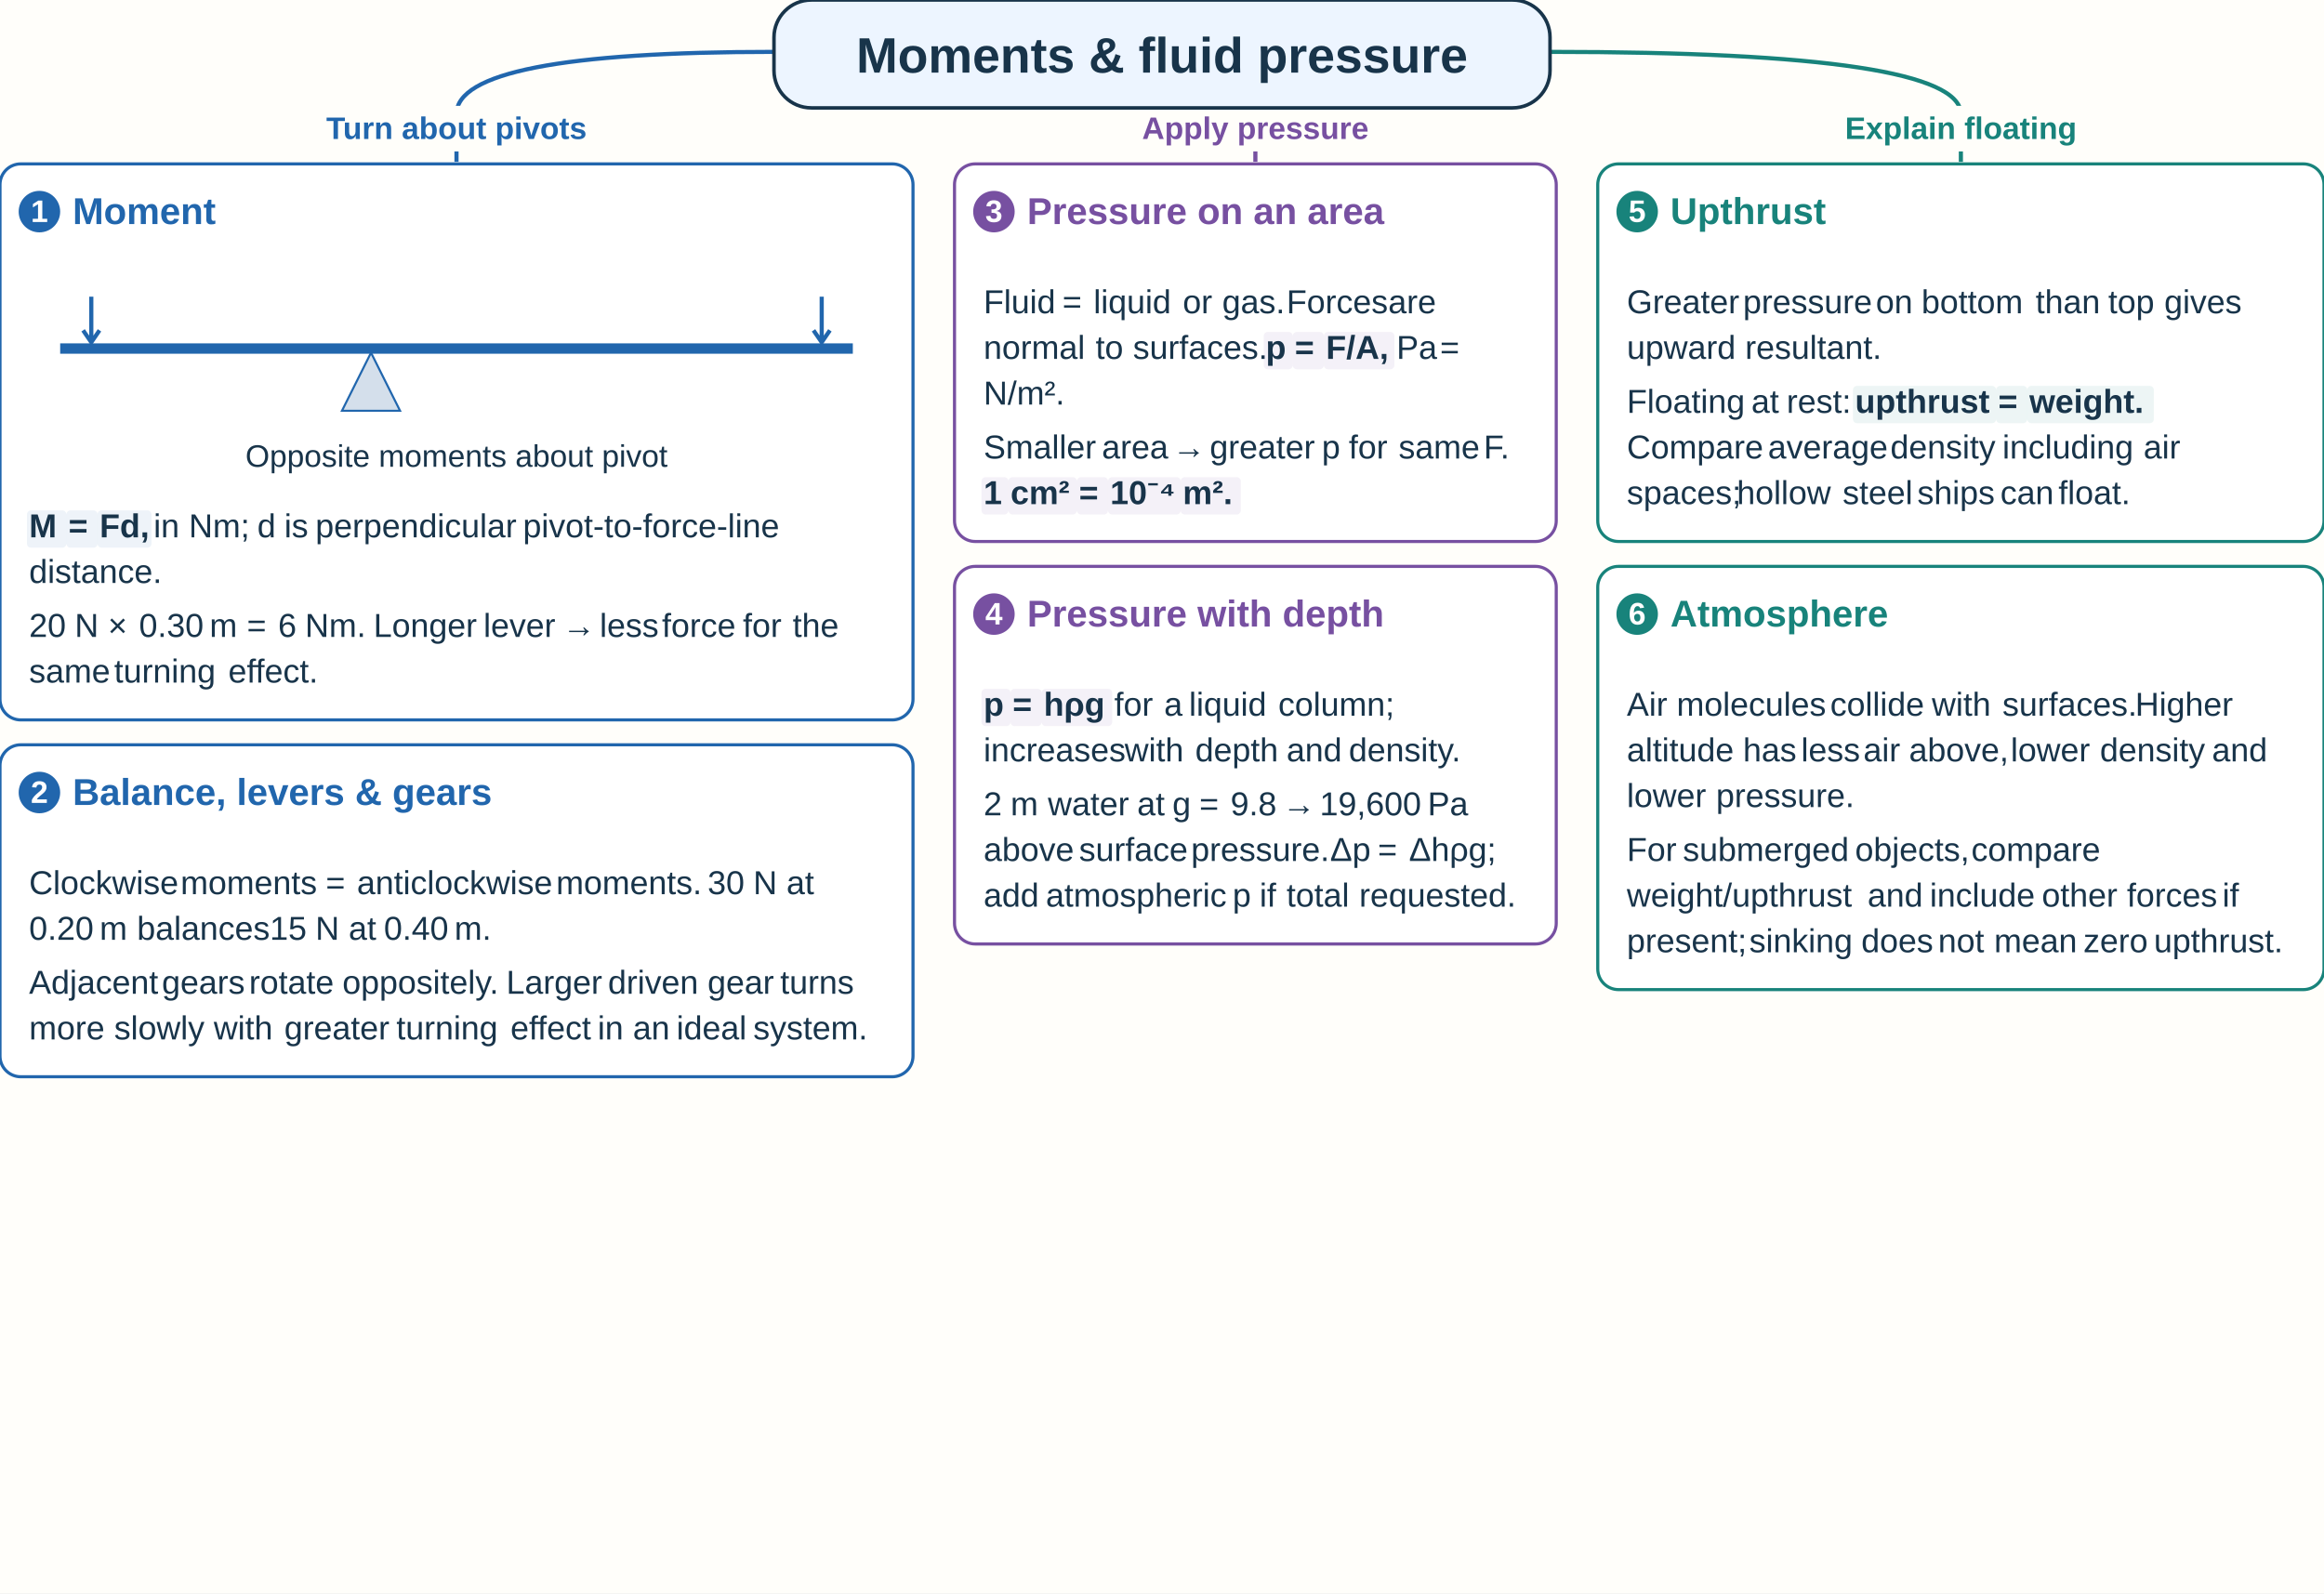
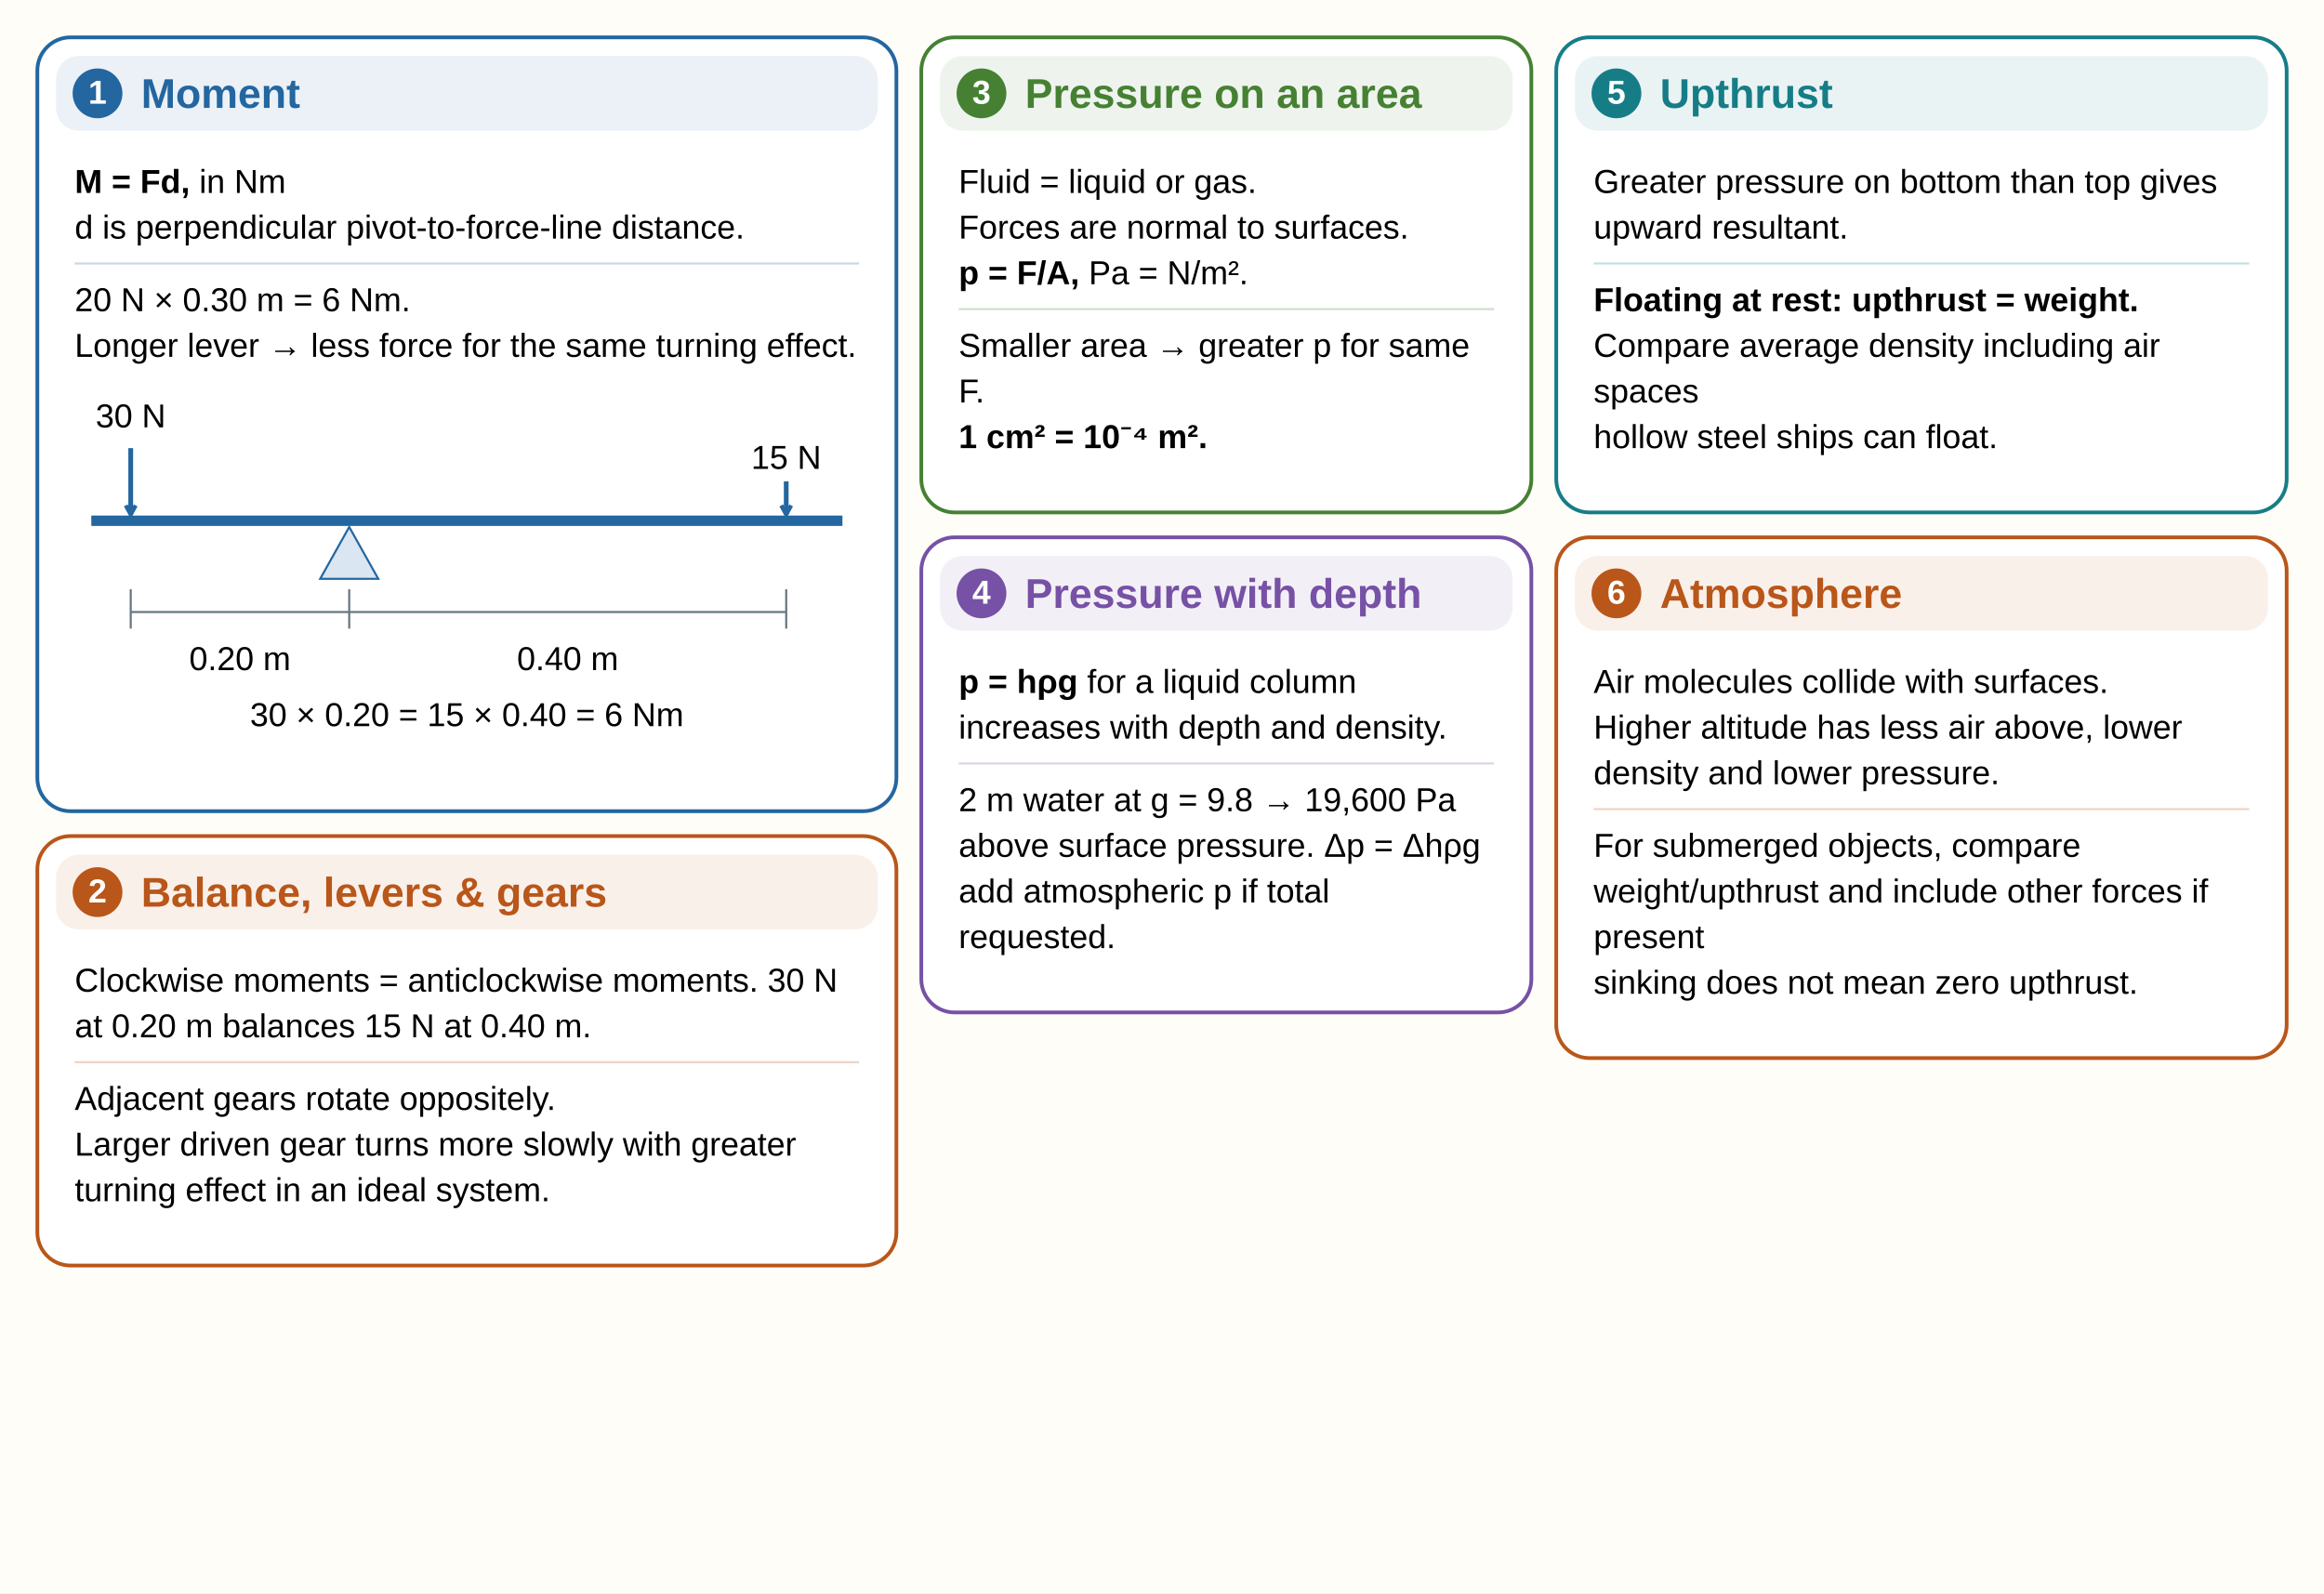
- <svg xmlns="http://www.w3.org/2000/svg" width="2400" height="1645.714" viewBox="0 0 1120 768" role="img" aria-labelledby="title description" data-print-width-mm="277" data-body-size="16">
+ <svg xmlns="http://www.w3.org/2000/svg" width="2400" height="1645.714" viewBox="0 0 1120 768" role="img" aria-labelledby="map-title map-description" data-print-width-mm="277" font-family="Segoe UI,Arial,sans-serif">
  <defs>
-     <radialGradient id="animalFill">
-       <stop stop-color="#fff5de" />
-       <stop offset="1" stop-color="#dceafd" />
-     </radialGradient>
-     <radialGradient id="nucleusFill">
-       <stop stop-color="#ddc7f4" />
-       <stop offset="1" stop-color="#9b79c2" />
-     </radialGradient>
-     <linearGradient id="leafFill" x2="0" y2="1">
-       <stop stop-color="#edf7b8" />
-       <stop offset="1" stop-color="#bfd882" />
-     </linearGradient>
+     <marker id="arrow-2366a0" viewBox="0 0 10 10" refX="9" refY="5" markerWidth="4" markerHeight="4" orient="auto-start-reverse">
+       <path d="M1 1L9 5L1 9" fill="none" stroke="#2366a0" stroke-width="2" stroke-linejoin="round" />
+     </marker>
+     <marker id="arrow-b95619" viewBox="0 0 10 10" refX="9" refY="5" markerWidth="4" markerHeight="4" orient="auto-start-reverse">
+       <path d="M1 1L9 5L1 9" fill="none" stroke="#b95619" stroke-width="2" stroke-linejoin="round" />
+     </marker>
+     <marker id="arrow-468133" viewBox="0 0 10 10" refX="9" refY="5" markerWidth="4" markerHeight="4" orient="auto-start-reverse">
+       <path d="M1 1L9 5L1 9" fill="none" stroke="#468133" stroke-width="2" stroke-linejoin="round" />
+     </marker>
+     <marker id="arrow-7651a5" viewBox="0 0 10 10" refX="9" refY="5" markerWidth="4" markerHeight="4" orient="auto-start-reverse">
+       <path d="M1 1L9 5L1 9" fill="none" stroke="#7651a5" stroke-width="2" stroke-linejoin="round" />
+     </marker>
+     <marker id="arrow-167d87" viewBox="0 0 10 10" refX="9" refY="5" markerWidth="4" markerHeight="4" orient="auto-start-reverse">
+       <path d="M1 1L9 5L1 9" fill="none" stroke="#167d87" stroke-width="2" stroke-linejoin="round" />
+     </marker>
+     <marker id="arrow-b95619" viewBox="0 0 10 10" refX="9" refY="5" markerWidth="4" markerHeight="4" orient="auto-start-reverse">
+       <path d="M1 1L9 5L1 9" fill="none" stroke="#b95619" stroke-width="2" stroke-linejoin="round" />
+     </marker>
  </defs>
-   <rect width="1120" height="768" fill="#fffefa" />
-   <g font-family="Segoe UI, Arial, sans-serif" fill="#18344a">
-     <path class="relationship-path" d="M373.0 25Q220.0 25 220.0 55V78" stroke="#2166ad" stroke-width="2" fill="none" />
-     <rect x="147.508" y="51" width="144.984" height="22" rx="5" fill="#fffefa" />
-     <text class="diagram-label" x="220.00" y="67.00" font-size="15" fill="#2166ad" font-weight="700" text-anchor="middle">Turn about pivots</text>
-     <g class="map-section" id="section-1" data-source-panel="0" data-bounds="0,0,440,268" transform="translate(0 79)">
-       <rect width="440" height="268" rx="10" fill="white" stroke="#2166ad" stroke-width="1.5" />
-       <g class="section-heading">
-         <circle cx="19" cy="23" r="10" fill="#2166ad" />
-         <text class="" x="19.00" y="28.00" font-size="15" fill="white" font-weight="700" text-anchor="middle">1</text>
-         <text class="" x="35.00" y="29.00" font-size="18" fill="#2166ad" font-weight="700" text-anchor="start">Moment</text>
-       </g>
-       <g class="section-body">
-         <g class="concept-illustration" transform="translate(14 59)">
-           <path d="M15 30H397" fill="none" stroke="#2166ad" stroke-width="5" />
-           <path d="M164.8 32l-14 28h28Z" fill="#d4dfeb" stroke="#2166ad" />
-           <path d="M30 5L30 27M26.048 21.223L30 27L33.952 21.223" fill="none" stroke="#2166ad" stroke-width="2" />
-           <path d="M382 5L382 27M378.048 21.223L382 27L385.952 21.223" fill="none" stroke="#2166ad" stroke-width="2" />
-           <text class="diagram-label" x="206.00" y="87.00" font-size="15" fill="#18344a" font-weight="400" text-anchor="middle">Opposite moments about pivot</text>
+   <rect width="1120" height="768" fill="#fffdf8" />
+   <g class="map-section" id="section-1" data-source-panel="0" data-bounds="0,0,414,373" transform="translate(18 18)">
+     <rect width="414" height="373" rx="16" fill="white" stroke="#2366a0" stroke-width="1.8" />
+     <g class="section-heading">
+       <rect x="9" y="9" width="396" height="36" rx="11" fill="#2366a0" opacity=".09" />
+       <circle cx="29" cy="27" r="12" fill="#2366a0" />
+       <text class="diagram-label" x="29" y="32" font-size="16" fill="white" font-weight="700" text-anchor="middle">1</text>
+       <text class="panel-title" x="50" y="34" font-size="20" fill="#2366a0" font-weight="700" text-anchor="start">Moment</text>
+     </g>
+     <g class="section-body">
+       <text class="body-text" x="18" y="75" font-size="16" fill="#000000" font-weight="400" text-anchor="start">
+         <tspan font-weight="700">M</tspan>
+         <tspan font-weight="700">=</tspan>
+         <tspan font-weight="700">Fd,</tspan> in Nm</text>
+       <text class="body-text" x="18" y="97" font-size="16" fill="#000000" font-weight="400" text-anchor="start">d is perpendicular pivot-to-force-line distance.</text>
+       <path class="section-divider" d="M18 109H396" stroke="#2366a0" stroke-opacity=".25" stroke-width="1" fill="none" />
+       <text class="body-text" x="18" y="132" font-size="16" fill="#000000" font-weight="400" text-anchor="start">20 N × 0.30 m = 6 Nm.</text>
+       <text class="body-text" x="18" y="154" font-size="16" fill="#000000" font-weight="400" text-anchor="start">Longer lever → less force for the same turning effect.</text>
+       <g transform="translate(18 172)">
+         <g class="concept-illustration">
+           <path d="M8 61H370" fill="none" stroke="#2366a0" stroke-width="5" />
+           <path d="M132.3 64l-14 25h28Z" fill="#dae6f2" stroke="#2366a0" />
+           <text class="diagram-label" x="27" y="16" font-size="16" fill="#000000" text-anchor="middle">30 N</text>
+           <path d="M27 26L27 58" stroke="#2366a0" stroke-width="2.3" fill="none" />
+           <path d="M24.603 53.612L27 58L29.397 53.612" stroke="#2366a0" stroke-width="2" fill="none" />
+           <text class="diagram-label" x="342.9" y="36" font-size="16" fill="#000000" text-anchor="middle">15 N</text>
+           <path d="M342.9 42L342.9 58" stroke="#2366a0" stroke-width="2.3" fill="none" />
+           <path d="M340.503 53.612L342.9 58L345.297 53.612" stroke="#2366a0" stroke-width="2" fill="none" />
+           <path d="M27 94V113" fill="none" stroke="#667781" stroke-width="1" />
+           <path d="M132.3 94V113" fill="none" stroke="#667781" stroke-width="1" />
+           <path d="M342.9 94V113" fill="none" stroke="#667781" stroke-width="1" />
+           <path d="M27 105H342.9" fill="none" stroke="#667781" stroke-width="1" />
+           <text class="diagram-label" x="79.65" y="133" font-size="16" fill="#000000" text-anchor="middle">0.20 m</text>
+           <text class="diagram-label" x="237.6" y="133" font-size="16" fill="#000000" text-anchor="middle">0.40 m</text>
+           <text class="diagram-label" x="189.0" y="160" font-size="16" fill="#000000" text-anchor="middle">30 × 0.20 = 15 × 0.40 = 6 Nm</text>
        </g>
-         <rect x="13.00" y="167.00" width="19.00" height="18" rx="2" fill="#2166ad" opacity=".08" />
-         <text class="body-text" x="14.00" y="180.00" font-size="16" fill="#18344a" font-weight="700" text-anchor="start">M</text>
-         <rect x="32.00" y="167.00" width="15.00" height="18" rx="2" fill="#2166ad" opacity=".08" />
-         <text class="body-text" x="33.00" y="180.00" font-size="16" fill="#18344a" font-weight="700" text-anchor="start">=</text>
-         <rect x="47.00" y="167.00" width="26.00" height="18" rx="2" fill="#2166ad" opacity=".08" />
-         <text class="body-text" x="48.00" y="180.00" font-size="16" fill="#18344a" font-weight="700" text-anchor="start">Fd,</text>
-         <text class="body-text" x="74.00" y="180.00" font-size="16" fill="#18344a" font-weight="400" text-anchor="start">in</text>
-         <text class="body-text" x="91.00" y="180.00" font-size="16" fill="#18344a" font-weight="400" text-anchor="start">Nm;</text>
-         <text class="body-text" x="124.00" y="180.00" font-size="16" fill="#18344a" font-weight="400" text-anchor="start">d</text>
-         <text class="body-text" x="137.00" y="180.00" font-size="16" fill="#18344a" font-weight="400" text-anchor="start">is</text>
-         <text class="body-text" x="152.00" y="180.00" font-size="16" fill="#18344a" font-weight="400" text-anchor="start">perpendicular</text>
-         <text class="body-text" x="252.00" y="180.00" font-size="16" fill="#18344a" font-weight="400" text-anchor="start">pivot-to-force-line</text>
-         <text class="body-text" x="14.00" y="202.00" font-size="16" fill="#18344a" font-weight="400" text-anchor="start">distance.</text>
-         <text class="body-text" x="14.00" y="228.00" font-size="16" fill="#18344a" font-weight="400" text-anchor="start">20</text>
-         <text class="body-text" x="36.00" y="228.00" font-size="16" fill="#18344a" font-weight="400" text-anchor="start">N</text>
-         <text class="body-text" x="52.00" y="228.00" font-size="16" fill="#18344a" font-weight="400" text-anchor="start">×</text>
-         <text class="body-text" x="67.00" y="228.00" font-size="16" fill="#18344a" font-weight="400" text-anchor="start">0.30</text>
-         <text class="body-text" x="101.00" y="228.00" font-size="16" fill="#18344a" font-weight="400" text-anchor="start">m</text>
-         <text class="body-text" x="119.00" y="228.00" font-size="16" fill="#18344a" font-weight="400" text-anchor="start">=</text>
-         <text class="body-text" x="134.00" y="228.00" font-size="16" fill="#18344a" font-weight="400" text-anchor="start">6</text>
-         <text class="body-text" x="147.00" y="228.00" font-size="16" fill="#18344a" font-weight="400" text-anchor="start">Nm.</text>
-         <text class="body-text" x="180.00" y="228.00" font-size="16" fill="#18344a" font-weight="400" text-anchor="start">Longer</text>
-         <text class="body-text" x="233.00" y="228.00" font-size="16" fill="#18344a" font-weight="400" text-anchor="start">lever</text>
-         <text class="body-text" x="271.00" y="228.00" font-size="16" fill="#18344a" font-weight="400" text-anchor="start">→</text>
-         <text class="body-text" x="289.00" y="228.00" font-size="16" fill="#18344a" font-weight="400" text-anchor="start">less</text>
-         <text class="body-text" x="319.00" y="228.00" font-size="16" fill="#18344a" font-weight="400" text-anchor="start">force</text>
-         <text class="body-text" x="358.00" y="228.00" font-size="16" fill="#18344a" font-weight="400" text-anchor="start">for</text>
-         <text class="body-text" x="382.00" y="228.00" font-size="16" fill="#18344a" font-weight="400" text-anchor="start">the</text>
-         <text class="body-text" x="14.00" y="250.00" font-size="16" fill="#18344a" font-weight="400" text-anchor="start">same</text>
-         <text class="body-text" x="55.00" y="250.00" font-size="16" fill="#18344a" font-weight="400" text-anchor="start">turning</text>
-         <text class="body-text" x="110.00" y="250.00" font-size="16" fill="#18344a" font-weight="400" text-anchor="start">effect.</text>
      </g>
    </g>
-     <g class="map-section" id="section-2" data-source-panel="1" data-bounds="0,0,440,160" transform="translate(0 359)">
-       <rect width="440" height="160" rx="10" fill="white" stroke="#2166ad" stroke-width="1.5" />
-       <g class="section-heading">
-         <circle cx="19" cy="23" r="10" fill="#2166ad" />
-         <text class="" x="19.00" y="28.00" font-size="15" fill="white" font-weight="700" text-anchor="middle">2</text>
-         <text class="" x="35.00" y="29.00" font-size="18" fill="#2166ad" font-weight="700" text-anchor="start">Balance, levers &amp; gears</text>
-       </g>
-       <g class="section-body">
-         <text class="body-text" x="14.00" y="72.00" font-size="16" fill="#18344a" font-weight="400" text-anchor="start">Clockwise</text>
-         <text class="body-text" x="87.00" y="72.00" font-size="16" fill="#18344a" font-weight="400" text-anchor="start">moments</text>
-         <text class="body-text" x="157.00" y="72.00" font-size="16" fill="#18344a" font-weight="400" text-anchor="start">=</text>
-         <text class="body-text" x="172.00" y="72.00" font-size="16" fill="#18344a" font-weight="400" text-anchor="start">anticlockwise</text>
-         <text class="body-text" x="268.00" y="72.00" font-size="16" fill="#18344a" font-weight="400" text-anchor="start">moments.</text>
-         <text class="body-text" x="341.00" y="72.00" font-size="16" fill="#18344a" font-weight="400" text-anchor="start">30</text>
-         <text class="body-text" x="363.00" y="72.00" font-size="16" fill="#18344a" font-weight="400" text-anchor="start">N</text>
-         <text class="body-text" x="379.00" y="72.00" font-size="16" fill="#18344a" font-weight="400" text-anchor="start">at</text>
-         <text class="body-text" x="14.00" y="94.00" font-size="16" fill="#18344a" font-weight="400" text-anchor="start">0.20</text>
-         <text class="body-text" x="48.00" y="94.00" font-size="16" fill="#18344a" font-weight="400" text-anchor="start">m</text>
-         <text class="body-text" x="66.00" y="94.00" font-size="16" fill="#18344a" font-weight="400" text-anchor="start">balances</text>
-         <text class="body-text" x="130.00" y="94.00" font-size="16" fill="#18344a" font-weight="400" text-anchor="start">15</text>
-         <text class="body-text" x="152.00" y="94.00" font-size="16" fill="#18344a" font-weight="400" text-anchor="start">N</text>
-         <text class="body-text" x="168.00" y="94.00" font-size="16" fill="#18344a" font-weight="400" text-anchor="start">at</text>
-         <text class="body-text" x="185.00" y="94.00" font-size="16" fill="#18344a" font-weight="400" text-anchor="start">0.40</text>
-         <text class="body-text" x="219.00" y="94.00" font-size="16" fill="#18344a" font-weight="400" text-anchor="start">m.</text>
-         <text class="body-text" x="14.00" y="120.00" font-size="16" fill="#18344a" font-weight="400" text-anchor="start">Adjacent</text>
-         <text class="body-text" x="78.00" y="120.00" font-size="16" fill="#18344a" font-weight="400" text-anchor="start">gears</text>
-         <text class="body-text" x="120.00" y="120.00" font-size="16" fill="#18344a" font-weight="400" text-anchor="start">rotate</text>
-         <text class="body-text" x="165.00" y="120.00" font-size="16" fill="#18344a" font-weight="400" text-anchor="start">oppositely.</text>
-         <text class="body-text" x="243.98" y="120.00" font-size="16" fill="#18344a" font-weight="400" text-anchor="start">Larger</text>
-         <text class="body-text" x="292.98" y="120.00" font-size="16" fill="#18344a" font-weight="400" text-anchor="start">driven</text>
-         <text class="body-text" x="340.98" y="120.00" font-size="16" fill="#18344a" font-weight="400" text-anchor="start">gear</text>
-         <text class="body-text" x="375.98" y="120.00" font-size="16" fill="#18344a" font-weight="400" text-anchor="start">turns</text>
-         <text class="body-text" x="14.00" y="142.00" font-size="16" fill="#18344a" font-weight="400" text-anchor="start">more</text>
-         <text class="body-text" x="55.00" y="142.00" font-size="16" fill="#18344a" font-weight="400" text-anchor="start">slowly</text>
-         <text class="body-text" x="103.00" y="142.00" font-size="16" fill="#18344a" font-weight="400" text-anchor="start">with</text>
-         <text class="body-text" x="137.00" y="142.00" font-size="16" fill="#18344a" font-weight="400" text-anchor="start">greater</text>
-         <text class="body-text" x="191.00" y="142.00" font-size="16" fill="#18344a" font-weight="400" text-anchor="start">turning</text>
-         <text class="body-text" x="246.00" y="142.00" font-size="16" fill="#18344a" font-weight="400" text-anchor="start">effect</text>
-         <text class="body-text" x="288.00" y="142.00" font-size="16" fill="#18344a" font-weight="400" text-anchor="start">in</text>
-         <text class="body-text" x="305.00" y="142.00" font-size="16" fill="#18344a" font-weight="400" text-anchor="start">an</text>
-         <text class="body-text" x="326.00" y="142.00" font-size="16" fill="#18344a" font-weight="400" text-anchor="start">ideal</text>
-         <text class="body-text" x="363.00" y="142.00" font-size="16" fill="#18344a" font-weight="400" text-anchor="start">system.</text>
-       </g>
+   </g>
+   <g class="map-section" id="section-2" data-source-panel="1" data-bounds="0,0,414,207" transform="translate(18 403)">
+     <rect width="414" height="207" rx="16" fill="white" stroke="#b95619" stroke-width="1.8" />
+     <g class="section-heading">
+       <rect x="9" y="9" width="396" height="36" rx="11" fill="#b95619" opacity=".09" />
+       <circle cx="29" cy="27" r="12" fill="#b95619" />
+       <text class="diagram-label" x="29" y="32" font-size="16" fill="white" font-weight="700" text-anchor="middle">2</text>
+       <text class="panel-title" x="50" y="34" font-size="20" fill="#b95619" font-weight="700" text-anchor="start">Balance, levers &amp; gears</text>
    </g>
-     <path class="relationship-path" d="M560 52Q605.0 55 605.0 55V78" stroke="#7750a1" stroke-width="2" fill="none" />
-     <rect x="542.5" y="51" width="125.0" height="22" rx="5" fill="#fffefa" />
-     <text class="diagram-label" x="605.00" y="67.00" font-size="15" fill="#7750a1" font-weight="700" text-anchor="middle">Apply pressure</text>
-     <g class="map-section" id="section-3" data-source-panel="2" data-bounds="0,0,290,182" transform="translate(460 79)">
-       <rect width="290" height="182" rx="10" fill="white" stroke="#7750a1" stroke-width="1.5" />
-       <g class="section-heading">
-         <circle cx="19" cy="23" r="10" fill="#7750a1" />
-         <text class="" x="19.00" y="28.00" font-size="15" fill="white" font-weight="700" text-anchor="middle">3</text>
-         <text class="" x="35.00" y="29.00" font-size="18" fill="#7750a1" font-weight="700" text-anchor="start">Pressure on an area</text>
-       </g>
-       <g class="section-body">
-         <text class="body-text" x="14.00" y="72.00" font-size="16" fill="#18344a" font-weight="400" text-anchor="start">Fluid</text>
-         <text class="body-text" x="52.00" y="72.00" font-size="16" fill="#18344a" font-weight="400" text-anchor="start">=</text>
-         <text class="body-text" x="67.00" y="72.00" font-size="16" fill="#18344a" font-weight="400" text-anchor="start">liquid</text>
-         <text class="body-text" x="110.00" y="72.00" font-size="16" fill="#18344a" font-weight="400" text-anchor="start">or</text>
-         <text class="body-text" x="129.00" y="72.00" font-size="16" fill="#18344a" font-weight="400" text-anchor="start">gas.</text>
-         <text class="body-text" x="160.00" y="72.00" font-size="16" fill="#18344a" font-weight="400" text-anchor="start">Forces</text>
-         <text class="body-text" x="209.00" y="72.00" font-size="16" fill="#18344a" font-weight="400" text-anchor="start">are</text>
-         <text class="body-text" x="14.00" y="94.00" font-size="16" fill="#18344a" font-weight="400" text-anchor="start">normal</text>
-         <text class="body-text" x="68.00" y="94.00" font-size="16" fill="#18344a" font-weight="400" text-anchor="start">to</text>
-         <text class="body-text" x="86.00" y="94.00" font-size="16" fill="#18344a" font-weight="400" text-anchor="start">surfaces.</text>
-         <rect x="149.00" y="81.00" width="14.00" height="18" rx="2" fill="#7750a1" opacity=".08" />
-         <text class="body-text" x="150.00" y="94.00" font-size="16" fill="#18344a" font-weight="700" text-anchor="start">p</text>
-         <rect x="163.00" y="81.00" width="15.00" height="18" rx="2" fill="#7750a1" opacity=".08" />
-         <text class="body-text" x="164.00" y="94.00" font-size="16" fill="#18344a" font-weight="700" text-anchor="start">=</text>
-         <rect x="178.00" y="81.00" width="34.00" height="18" rx="2" fill="#7750a1" opacity=".08" />
-         <text class="body-text" x="179.00" y="94.00" font-size="16" fill="#18344a" font-weight="700" text-anchor="start">F/A,</text>
-         <text class="body-text" x="213.00" y="94.00" font-size="16" fill="#18344a" font-weight="400" text-anchor="start">Pa</text>
-         <text class="body-text" x="234.00" y="94.00" font-size="16" fill="#18344a" font-weight="400" text-anchor="start">=</text>
-         <text class="body-text" x="14.00" y="116.00" font-size="16" fill="#18344a" font-weight="400" text-anchor="start">N/m².</text>
-         <text class="body-text" x="14.00" y="142.00" font-size="16" fill="#18344a" font-weight="400" text-anchor="start">Smaller</text>
-         <text class="body-text" x="71.00" y="142.00" font-size="16" fill="#18344a" font-weight="400" text-anchor="start">area</text>
-         <text class="body-text" x="105.00" y="142.00" font-size="16" fill="#18344a" font-weight="400" text-anchor="start">→</text>
-         <text class="body-text" x="123.00" y="142.00" font-size="16" fill="#18344a" font-weight="400" text-anchor="start">greater</text>
-         <text class="body-text" x="177.00" y="142.00" font-size="16" fill="#18344a" font-weight="400" text-anchor="start">p</text>
-         <text class="body-text" x="190.00" y="142.00" font-size="16" fill="#18344a" font-weight="400" text-anchor="start">for</text>
-         <text class="body-text" x="214.00" y="142.00" font-size="16" fill="#18344a" font-weight="400" text-anchor="start">same</text>
-         <text class="body-text" x="255.00" y="142.00" font-size="16" fill="#18344a" font-weight="400" text-anchor="start">F.</text>
-         <rect x="13.00" y="151.00" width="13.00" height="18" rx="2" fill="#7750a1" opacity=".08" />
-         <text class="body-text" x="14.00" y="164.00" font-size="16" fill="#18344a" font-weight="700" text-anchor="start">1</text>
-         <rect x="26.00" y="151.00" width="33.00" height="18" rx="2" fill="#7750a1" opacity=".08" />
-         <text class="body-text" x="27.00" y="164.00" font-size="16" fill="#18344a" font-weight="700" text-anchor="start">cm²</text>
-         <rect x="59.00" y="151.00" width="15.00" height="18" rx="2" fill="#7750a1" opacity=".08" />
-         <text class="body-text" x="60.00" y="164.00" font-size="16" fill="#18344a" font-weight="700" text-anchor="start">=</text>
-         <rect x="74.00" y="151.00" width="35.00" height="18" rx="2" fill="#7750a1" opacity=".08" />
-         <text class="body-text" x="75.00" y="164.00" font-size="16" fill="#18344a" font-weight="700" text-anchor="start">10⁻⁴</text>
-         <rect x="109.00" y="151.00" width="29.00" height="18" rx="2" fill="#7750a1" opacity=".08" />
-         <text class="body-text" x="110.00" y="164.00" font-size="16" fill="#18344a" font-weight="700" text-anchor="start">m².</text>
-       </g>
+     <g class="section-body">
+       <text class="body-text" x="18" y="75" font-size="16" fill="#000000" font-weight="400" text-anchor="start">Clockwise moments = anticlockwise moments. 30 N</text>
+       <text class="body-text" x="18" y="97" font-size="16" fill="#000000" font-weight="400" text-anchor="start">at 0.20 m balances 15 N at 0.40 m.</text>
+       <path class="section-divider" d="M18 109H396" stroke="#b95619" stroke-opacity=".25" stroke-width="1" fill="none" />
+       <text class="body-text" x="18" y="132" font-size="16" fill="#000000" font-weight="400" text-anchor="start">Adjacent gears rotate oppositely.</text>
+       <text class="body-text" x="18" y="154" font-size="16" fill="#000000" font-weight="400" text-anchor="start">Larger driven gear turns more slowly with greater</text>
+       <text class="body-text" x="18" y="176" font-size="16" fill="#000000" font-weight="400" text-anchor="start">turning effect in an ideal system.</text>
    </g>
-     <g class="map-section" id="section-4" data-source-panel="3" data-bounds="0,0,290,182" transform="translate(460 273)">
-       <rect width="290" height="182" rx="10" fill="white" stroke="#7750a1" stroke-width="1.5" />
-       <g class="section-heading">
-         <circle cx="19" cy="23" r="10" fill="#7750a1" />
-         <text class="" x="19.00" y="28.00" font-size="15" fill="white" font-weight="700" text-anchor="middle">4</text>
-         <text class="" x="35.00" y="29.00" font-size="18" fill="#7750a1" font-weight="700" text-anchor="start">Pressure with depth</text>
-       </g>
-       <g class="section-body">
-         <rect x="13.00" y="59.00" width="14.00" height="18" rx="2" fill="#7750a1" opacity=".08" />
-         <text class="body-text" x="14.00" y="72.00" font-size="16" fill="#18344a" font-weight="700" text-anchor="start">p</text>
-         <rect x="27.00" y="59.00" width="15.00" height="18" rx="2" fill="#7750a1" opacity=".08" />
-         <text class="body-text" x="28.00" y="72.00" font-size="16" fill="#18344a" font-weight="700" text-anchor="start">=</text>
-         <rect x="42.00" y="59.00" width="34.00" height="18" rx="2" fill="#7750a1" opacity=".08" />
-         <text class="body-text" x="43.00" y="72.00" font-size="16" fill="#18344a" font-weight="700" text-anchor="start">hρg</text>
-         <text class="body-text" x="77.00" y="72.00" font-size="16" fill="#18344a" font-weight="400" text-anchor="start">for</text>
-         <text class="body-text" x="101.00" y="72.00" font-size="16" fill="#18344a" font-weight="400" text-anchor="start">a</text>
-         <text class="body-text" x="113.00" y="72.00" font-size="16" fill="#18344a" font-weight="400" text-anchor="start">liquid</text>
-         <text class="body-text" x="156.00" y="72.00" font-size="16" fill="#18344a" font-weight="400" text-anchor="start">column;</text>
-         <text class="body-text" x="14.00" y="94.00" font-size="16" fill="#18344a" font-weight="400" text-anchor="start">increases</text>
-         <text class="body-text" x="82.00" y="94.00" font-size="16" fill="#18344a" font-weight="400" text-anchor="start">with</text>
-         <text class="body-text" x="116.00" y="94.00" font-size="16" fill="#18344a" font-weight="400" text-anchor="start">depth</text>
-         <text class="body-text" x="160.00" y="94.00" font-size="16" fill="#18344a" font-weight="400" text-anchor="start">and</text>
-         <text class="body-text" x="190.00" y="94.00" font-size="16" fill="#18344a" font-weight="400" text-anchor="start">density.</text>
-         <text class="body-text" x="14.00" y="120.00" font-size="16" fill="#18344a" font-weight="400" text-anchor="start">2</text>
-         <text class="body-text" x="27.00" y="120.00" font-size="16" fill="#18344a" font-weight="400" text-anchor="start">m</text>
-         <text class="body-text" x="45.00" y="120.00" font-size="16" fill="#18344a" font-weight="400" text-anchor="start">water</text>
-         <text class="body-text" x="88.00" y="120.00" font-size="16" fill="#18344a" font-weight="400" text-anchor="start">at</text>
-         <text class="body-text" x="105.00" y="120.00" font-size="16" fill="#18344a" font-weight="400" text-anchor="start">g</text>
-         <text class="body-text" x="118.00" y="120.00" font-size="16" fill="#18344a" font-weight="400" text-anchor="start">=</text>
-         <text class="body-text" x="133.00" y="120.00" font-size="16" fill="#18344a" font-weight="400" text-anchor="start">9.8</text>
-         <text class="body-text" x="158.00" y="120.00" font-size="16" fill="#18344a" font-weight="400" text-anchor="start">→</text>
-         <text class="body-text" x="176.00" y="120.00" font-size="16" fill="#18344a" font-weight="400" text-anchor="start">19,600</text>
-         <text class="body-text" x="228.00" y="120.00" font-size="16" fill="#18344a" font-weight="400" text-anchor="start">Pa</text>
-         <text class="body-text" x="14.00" y="142.00" font-size="16" fill="#18344a" font-weight="400" text-anchor="start">above</text>
-         <text class="body-text" x="60.00" y="142.00" font-size="16" fill="#18344a" font-weight="400" text-anchor="start">surface</text>
-         <text class="body-text" x="114.00" y="142.00" font-size="16" fill="#18344a" font-weight="400" text-anchor="start">pressure.</text>
-         <text class="body-text" x="181.00" y="142.00" font-size="16" fill="#18344a" font-weight="400" text-anchor="start">Δp</text>
-         <text class="body-text" x="204.00" y="142.00" font-size="16" fill="#18344a" font-weight="400" text-anchor="start">=</text>
-         <text class="body-text" x="219.00" y="142.00" font-size="16" fill="#18344a" font-weight="400" text-anchor="start">Δhρg;</text>
-         <text class="body-text" x="14.00" y="164.00" font-size="16" fill="#18344a" font-weight="400" text-anchor="start">add</text>
-         <text class="body-text" x="44.00" y="164.00" font-size="16" fill="#18344a" font-weight="400" text-anchor="start">atmospheric</text>
-         <text class="body-text" x="134.00" y="164.00" font-size="16" fill="#18344a" font-weight="400" text-anchor="start">p</text>
-         <text class="body-text" x="147.00" y="164.00" font-size="16" fill="#18344a" font-weight="400" text-anchor="start">if</text>
-         <text class="body-text" x="160.00" y="164.00" font-size="16" fill="#18344a" font-weight="400" text-anchor="start">total</text>
-         <text class="body-text" x="195.00" y="164.00" font-size="16" fill="#18344a" font-weight="400" text-anchor="start">requested.</text>
-       </g>
+   </g>
+   <g class="map-section" id="section-3" data-source-panel="2" data-bounds="0,0,294,229" transform="translate(444 18)">
+     <rect width="294" height="229" rx="16" fill="white" stroke="#468133" stroke-width="1.8" />
+     <g class="section-heading">
+       <rect x="9" y="9" width="276" height="36" rx="11" fill="#468133" opacity=".09" />
+       <circle cx="29" cy="27" r="12" fill="#468133" />
+       <text class="diagram-label" x="29" y="32" font-size="16" fill="white" font-weight="700" text-anchor="middle">3</text>
+       <text class="panel-title" x="50" y="34" font-size="20" fill="#468133" font-weight="700" text-anchor="start">Pressure on an area</text>
    </g>
-     <path class="relationship-path" d="M747.0 25Q945.0 25 945.0 55V78" stroke="#18837b" stroke-width="2" fill="none" />
-     <rect x="880.5" y="51" width="129.0" height="22" rx="5" fill="#fffefa" />
-     <text class="diagram-label" x="945.00" y="67.00" font-size="15" fill="#18837b" font-weight="700" text-anchor="middle">Explain floating</text>
-     <g class="map-section" id="section-5" data-source-panel="4" data-bounds="0,0,350,182" transform="translate(770 79)">
-       <rect width="350" height="182" rx="10" fill="white" stroke="#18837b" stroke-width="1.5" />
-       <g class="section-heading">
-         <circle cx="19" cy="23" r="10" fill="#18837b" />
-         <text class="" x="19.00" y="28.00" font-size="15" fill="white" font-weight="700" text-anchor="middle">5</text>
-         <text class="" x="35.00" y="29.00" font-size="18" fill="#18837b" font-weight="700" text-anchor="start">Upthrust</text>
-       </g>
-       <g class="section-body">
-         <text class="body-text" x="14.00" y="72.00" font-size="16" fill="#18344a" font-weight="400" text-anchor="start">Greater</text>
-         <text class="body-text" x="70.00" y="72.00" font-size="16" fill="#18344a" font-weight="400" text-anchor="start">pressure</text>
-         <text class="body-text" x="134.00" y="72.00" font-size="16" fill="#18344a" font-weight="400" text-anchor="start">on</text>
-         <text class="body-text" x="156.00" y="72.00" font-size="16" fill="#18344a" font-weight="400" text-anchor="start">bottom</text>
-         <text class="body-text" x="211.00" y="72.00" font-size="16" fill="#18344a" font-weight="400" text-anchor="start">than</text>
-         <text class="body-text" x="246.00" y="72.00" font-size="16" fill="#18344a" font-weight="400" text-anchor="start">top</text>
-         <text class="body-text" x="273.00" y="72.00" font-size="16" fill="#18344a" font-weight="400" text-anchor="start">gives</text>
-         <text class="body-text" x="14.00" y="94.00" font-size="16" fill="#18344a" font-weight="400" text-anchor="start">upward</text>
-         <text class="body-text" x="71.00" y="94.00" font-size="16" fill="#18344a" font-weight="400" text-anchor="start">resultant.</text>
-         <text class="body-text" x="14.00" y="120.00" font-size="16" fill="#18344a" font-weight="400" text-anchor="start">Floating</text>
-         <text class="body-text" x="74.00" y="120.00" font-size="16" fill="#18344a" font-weight="400" text-anchor="start">at</text>
-         <text class="body-text" x="91.00" y="120.00" font-size="16" fill="#18344a" font-weight="400" text-anchor="start">rest:</text>
-         <rect x="123.00" y="107.00" width="69.00" height="18" rx="2" fill="#18837b" opacity=".08" />
-         <text class="body-text" x="124.00" y="120.00" font-size="16" fill="#18344a" font-weight="700" text-anchor="start">upthrust</text>
-         <rect x="192.00" y="107.00" width="15.00" height="18" rx="2" fill="#18837b" opacity=".08" />
-         <text class="body-text" x="193.00" y="120.00" font-size="16" fill="#18344a" font-weight="700" text-anchor="start">=</text>
-         <rect x="207.00" y="107.00" width="61.00" height="18" rx="2" fill="#18837b" opacity=".08" />
-         <text class="body-text" x="208.00" y="120.00" font-size="16" fill="#18344a" font-weight="700" text-anchor="start">weight.</text>
-         <text class="body-text" x="14.00" y="142.00" font-size="16" fill="#18344a" font-weight="400" text-anchor="start">Compare</text>
-         <text class="body-text" x="82.00" y="142.00" font-size="16" fill="#18344a" font-weight="400" text-anchor="start">average</text>
-         <text class="body-text" x="141.00" y="142.00" font-size="16" fill="#18344a" font-weight="400" text-anchor="start">density</text>
-         <text class="body-text" x="195.00" y="142.00" font-size="16" fill="#18344a" font-weight="400" text-anchor="start">including</text>
-         <text class="body-text" x="263.00" y="142.00" font-size="16" fill="#18344a" font-weight="400" text-anchor="start">air</text>
-         <text class="body-text" x="14.00" y="164.00" font-size="16" fill="#18344a" font-weight="400" text-anchor="start">spaces;</text>
-         <text class="body-text" x="67.00" y="164.00" font-size="16" fill="#18344a" font-weight="400" text-anchor="start">hollow</text>
-         <text class="body-text" x="118.00" y="164.00" font-size="16" fill="#18344a" font-weight="400" text-anchor="start">steel</text>
-         <text class="body-text" x="154.00" y="164.00" font-size="16" fill="#18344a" font-weight="400" text-anchor="start">ships</text>
-         <text class="body-text" x="194.00" y="164.00" font-size="16" fill="#18344a" font-weight="400" text-anchor="start">can</text>
-         <text class="body-text" x="222.00" y="164.00" font-size="16" fill="#18344a" font-weight="400" text-anchor="start">float.</text>
-       </g>
+     <g class="section-body">
+       <text class="body-text" x="18" y="75" font-size="16" fill="#000000" font-weight="400" text-anchor="start">Fluid = liquid or gas.</text>
+       <text class="body-text" x="18" y="97" font-size="16" fill="#000000" font-weight="400" text-anchor="start">Forces are normal to surfaces.</text>
+       <text class="body-text" x="18" y="119" font-size="16" fill="#000000" font-weight="400" text-anchor="start">
+         <tspan font-weight="700">p</tspan>
+         <tspan font-weight="700">=</tspan>
+         <tspan font-weight="700">F/A,</tspan> Pa = N/m².</text>
+       <path class="section-divider" d="M18 131H276" stroke="#468133" stroke-opacity=".25" stroke-width="1" fill="none" />
+       <text class="body-text" x="18" y="154" font-size="16" fill="#000000" font-weight="400" text-anchor="start">Smaller area → greater p for same</text>
+       <text class="body-text" x="18" y="176" font-size="16" fill="#000000" font-weight="400" text-anchor="start">F.</text>
+       <text class="body-text" x="18" y="198" font-size="16" fill="#000000" font-weight="400" text-anchor="start">
+         <tspan font-weight="700">1</tspan>
+         <tspan font-weight="700">cm²</tspan>
+         <tspan font-weight="700">=</tspan>
+         <tspan font-weight="700">10⁻⁴</tspan>
+         <tspan font-weight="700">m².</tspan>
+       </text>
    </g>
-     <g class="map-section" id="section-6" data-source-panel="5" data-bounds="0,0,350,204" transform="translate(770 273)">
-       <rect width="350" height="204" rx="10" fill="white" stroke="#18837b" stroke-width="1.5" />
-       <g class="section-heading">
-         <circle cx="19" cy="23" r="10" fill="#18837b" />
-         <text class="" x="19.00" y="28.00" font-size="15" fill="white" font-weight="700" text-anchor="middle">6</text>
-         <text class="" x="35.00" y="29.00" font-size="18" fill="#18837b" font-weight="700" text-anchor="start">Atmosphere</text>
-       </g>
-       <g class="section-body">
-         <text class="body-text" x="14.00" y="72.00" font-size="16" fill="#18344a" font-weight="400" text-anchor="start">Air</text>
-         <text class="body-text" x="38.00" y="72.00" font-size="16" fill="#18344a" font-weight="400" text-anchor="start">molecules</text>
-         <text class="body-text" x="112.00" y="72.00" font-size="16" fill="#18344a" font-weight="400" text-anchor="start">collide</text>
-         <text class="body-text" x="161.00" y="72.00" font-size="16" fill="#18344a" font-weight="400" text-anchor="start">with</text>
-         <text class="body-text" x="195.00" y="72.00" font-size="16" fill="#18344a" font-weight="400" text-anchor="start">surfaces.</text>
-         <text class="body-text" x="259.00" y="72.00" font-size="16" fill="#18344a" font-weight="400" text-anchor="start">Higher</text>
-         <text class="body-text" x="14.00" y="94.00" font-size="16" fill="#18344a" font-weight="400" text-anchor="start">altitude</text>
-         <text class="body-text" x="70.00" y="94.00" font-size="16" fill="#18344a" font-weight="400" text-anchor="start">has</text>
-         <text class="body-text" x="98.00" y="94.00" font-size="16" fill="#18344a" font-weight="400" text-anchor="start">less</text>
-         <text class="body-text" x="128.00" y="94.00" font-size="16" fill="#18344a" font-weight="400" text-anchor="start">air</text>
-         <text class="body-text" x="150.00" y="94.00" font-size="16" fill="#18344a" font-weight="400" text-anchor="start">above,</text>
-         <text class="body-text" x="199.00" y="94.00" font-size="16" fill="#18344a" font-weight="400" text-anchor="start">lower</text>
-         <text class="body-text" x="242.00" y="94.00" font-size="16" fill="#18344a" font-weight="400" text-anchor="start">density</text>
-         <text class="body-text" x="296.00" y="94.00" font-size="16" fill="#18344a" font-weight="400" text-anchor="start">and</text>
-         <text class="body-text" x="14.00" y="116.00" font-size="16" fill="#18344a" font-weight="400" text-anchor="start">lower</text>
-         <text class="body-text" x="57.00" y="116.00" font-size="16" fill="#18344a" font-weight="400" text-anchor="start">pressure.</text>
-         <text class="body-text" x="14.00" y="142.00" font-size="16" fill="#18344a" font-weight="400" text-anchor="start">For</text>
-         <text class="body-text" x="41.00" y="142.00" font-size="16" fill="#18344a" font-weight="400" text-anchor="start">submerged</text>
-         <text class="body-text" x="124.00" y="142.00" font-size="16" fill="#18344a" font-weight="400" text-anchor="start">objects,</text>
-         <text class="body-text" x="180.00" y="142.00" font-size="16" fill="#18344a" font-weight="400" text-anchor="start">compare</text>
-         <text class="body-text" x="14.00" y="164.00" font-size="16" fill="#18344a" font-weight="400" text-anchor="start">weight/upthrust</text>
-         <text class="body-text" x="130.00" y="164.00" font-size="16" fill="#18344a" font-weight="400" text-anchor="start">and</text>
-         <text class="body-text" x="160.00" y="164.00" font-size="16" fill="#18344a" font-weight="400" text-anchor="start">include</text>
-         <text class="body-text" x="214.00" y="164.00" font-size="16" fill="#18344a" font-weight="400" text-anchor="start">other</text>
-         <text class="body-text" x="255.00" y="164.00" font-size="16" fill="#18344a" font-weight="400" text-anchor="start">forces</text>
-         <text class="body-text" x="301.00" y="164.00" font-size="16" fill="#18344a" font-weight="400" text-anchor="start">if</text>
-         <text class="body-text" x="14.00" y="186.00" font-size="16" fill="#18344a" font-weight="400" text-anchor="start">present;</text>
-         <text class="body-text" x="73.00" y="186.00" font-size="16" fill="#18344a" font-weight="400" text-anchor="start">sinking</text>
-         <text class="body-text" x="127.00" y="186.00" font-size="16" fill="#18344a" font-weight="400" text-anchor="start">does</text>
-         <text class="body-text" x="164.00" y="186.00" font-size="16" fill="#18344a" font-weight="400" text-anchor="start">not</text>
-         <text class="body-text" x="191.00" y="186.00" font-size="16" fill="#18344a" font-weight="400" text-anchor="start">mean</text>
-         <text class="body-text" x="234.00" y="186.00" font-size="16" fill="#18344a" font-weight="400" text-anchor="start">zero</text>
-         <text class="body-text" x="268.00" y="186.00" font-size="16" fill="#18344a" font-weight="400" text-anchor="start">upthrust.</text>
-       </g>
+   </g>
+   <g class="map-section" id="section-4" data-source-panel="3" data-bounds="0,0,294,229" transform="translate(444 259)">
+     <rect width="294" height="229" rx="16" fill="white" stroke="#7651a5" stroke-width="1.8" />
+     <g class="section-heading">
+       <rect x="9" y="9" width="276" height="36" rx="11" fill="#7651a5" opacity=".09" />
+       <circle cx="29" cy="27" r="12" fill="#7651a5" />
+       <text class="diagram-label" x="29" y="32" font-size="16" fill="white" font-weight="700" text-anchor="middle">4</text>
+       <text class="panel-title" x="50" y="34" font-size="20" fill="#7651a5" font-weight="700" text-anchor="start">Pressure with depth</text>
    </g>
-     <g class="map-hub" data-bounds="373.0,0,374.0,52">
-       <rect x="373.0" width="374.0" height="52" rx="18" fill="#edf5ff" stroke="#18344a" stroke-width="1.7" />
-       <text class="" x="560.00" y="35.00" font-size="24" fill="#18344a" font-weight="700" text-anchor="middle">Moments &amp; fluid pressure</text>
+     <g class="section-body">
+       <text class="body-text" x="18" y="75" font-size="16" fill="#000000" font-weight="400" text-anchor="start">
+         <tspan font-weight="700">p</tspan>
+         <tspan font-weight="700">=</tspan>
+         <tspan font-weight="700">hρg</tspan> for a liquid column</text>
+       <text class="body-text" x="18" y="97" font-size="16" fill="#000000" font-weight="400" text-anchor="start">increases with depth and density.</text>
+       <path class="section-divider" d="M18 109H276" stroke="#7651a5" stroke-opacity=".25" stroke-width="1" fill="none" />
+       <text class="body-text" x="18" y="132" font-size="16" fill="#000000" font-weight="400" text-anchor="start">2 m water at g = 9.8 → 19,600 Pa</text>
+       <text class="body-text" x="18" y="154" font-size="16" fill="#000000" font-weight="400" text-anchor="start">above surface pressure. Δp = Δhρg</text>
+       <text class="body-text" x="18" y="176" font-size="16" fill="#000000" font-weight="400" text-anchor="start">add atmospheric p if total</text>
+       <text class="body-text" x="18" y="198" font-size="16" fill="#000000" font-weight="400" text-anchor="start">requested.</text>
+     </g>
+   </g>
+   <g class="map-section" id="section-5" data-source-panel="4" data-bounds="0,0,352,229" transform="translate(750 18)">
+     <rect width="352" height="229" rx="16" fill="white" stroke="#167d87" stroke-width="1.8" />
+     <g class="section-heading">
+       <rect x="9" y="9" width="334" height="36" rx="11" fill="#167d87" opacity=".09" />
+       <circle cx="29" cy="27" r="12" fill="#167d87" />
+       <text class="diagram-label" x="29" y="32" font-size="16" fill="white" font-weight="700" text-anchor="middle">5</text>
+       <text class="panel-title" x="50" y="34" font-size="20" fill="#167d87" font-weight="700" text-anchor="start">Upthrust</text>
+     </g>
+     <g class="section-body">
+       <text class="body-text" x="18" y="75" font-size="16" fill="#000000" font-weight="400" text-anchor="start">Greater pressure on bottom than top gives</text>
+       <text class="body-text" x="18" y="97" font-size="16" fill="#000000" font-weight="400" text-anchor="start">upward resultant.</text>
+       <path class="section-divider" d="M18 109H334" stroke="#167d87" stroke-opacity=".25" stroke-width="1" fill="none" />
+       <text class="body-text" x="18" y="132" font-size="16" fill="#000000" font-weight="400" text-anchor="start">
+         <tspan font-weight="700">Floating</tspan>
+         <tspan font-weight="700">at</tspan>
+         <tspan font-weight="700">rest:</tspan>
+         <tspan font-weight="700">upthrust</tspan>
+         <tspan font-weight="700">=</tspan>
+         <tspan font-weight="700">weight.</tspan>
+       </text>
+       <text class="body-text" x="18" y="154" font-size="16" fill="#000000" font-weight="400" text-anchor="start">Compare average density including air</text>
+       <text class="body-text" x="18" y="176" font-size="16" fill="#000000" font-weight="400" text-anchor="start">spaces</text>
+       <text class="body-text" x="18" y="198" font-size="16" fill="#000000" font-weight="400" text-anchor="start">hollow steel ships can float.</text>
+     </g>
+   </g>
+   <g class="map-section" id="section-6" data-source-panel="5" data-bounds="0,0,352,251" transform="translate(750 259)">
+     <rect width="352" height="251" rx="16" fill="white" stroke="#b95619" stroke-width="1.8" />
+     <g class="section-heading">
+       <rect x="9" y="9" width="334" height="36" rx="11" fill="#b95619" opacity=".09" />
+       <circle cx="29" cy="27" r="12" fill="#b95619" />
+       <text class="diagram-label" x="29" y="32" font-size="16" fill="white" font-weight="700" text-anchor="middle">6</text>
+       <text class="panel-title" x="50" y="34" font-size="20" fill="#b95619" font-weight="700" text-anchor="start">Atmosphere</text>
+     </g>
+     <g class="section-body">
+       <text class="body-text" x="18" y="75" font-size="16" fill="#000000" font-weight="400" text-anchor="start">Air molecules collide with surfaces.</text>
+       <text class="body-text" x="18" y="97" font-size="16" fill="#000000" font-weight="400" text-anchor="start">Higher altitude has less air above, lower</text>
+       <text class="body-text" x="18" y="119" font-size="16" fill="#000000" font-weight="400" text-anchor="start">density and lower pressure.</text>
+       <path class="section-divider" d="M18 131H334" stroke="#b95619" stroke-opacity=".25" stroke-width="1" fill="none" />
+       <text class="body-text" x="18" y="154" font-size="16" fill="#000000" font-weight="400" text-anchor="start">For submerged objects, compare</text>
+       <text class="body-text" x="18" y="176" font-size="16" fill="#000000" font-weight="400" text-anchor="start">weight/upthrust and include other forces if</text>
+       <text class="body-text" x="18" y="198" font-size="16" fill="#000000" font-weight="400" text-anchor="start">present</text>
+       <text class="body-text" x="18" y="220" font-size="16" fill="#000000" font-weight="400" text-anchor="start">sinking does not mean zero upthrust.</text>
    </g>
  </g>
</svg>
